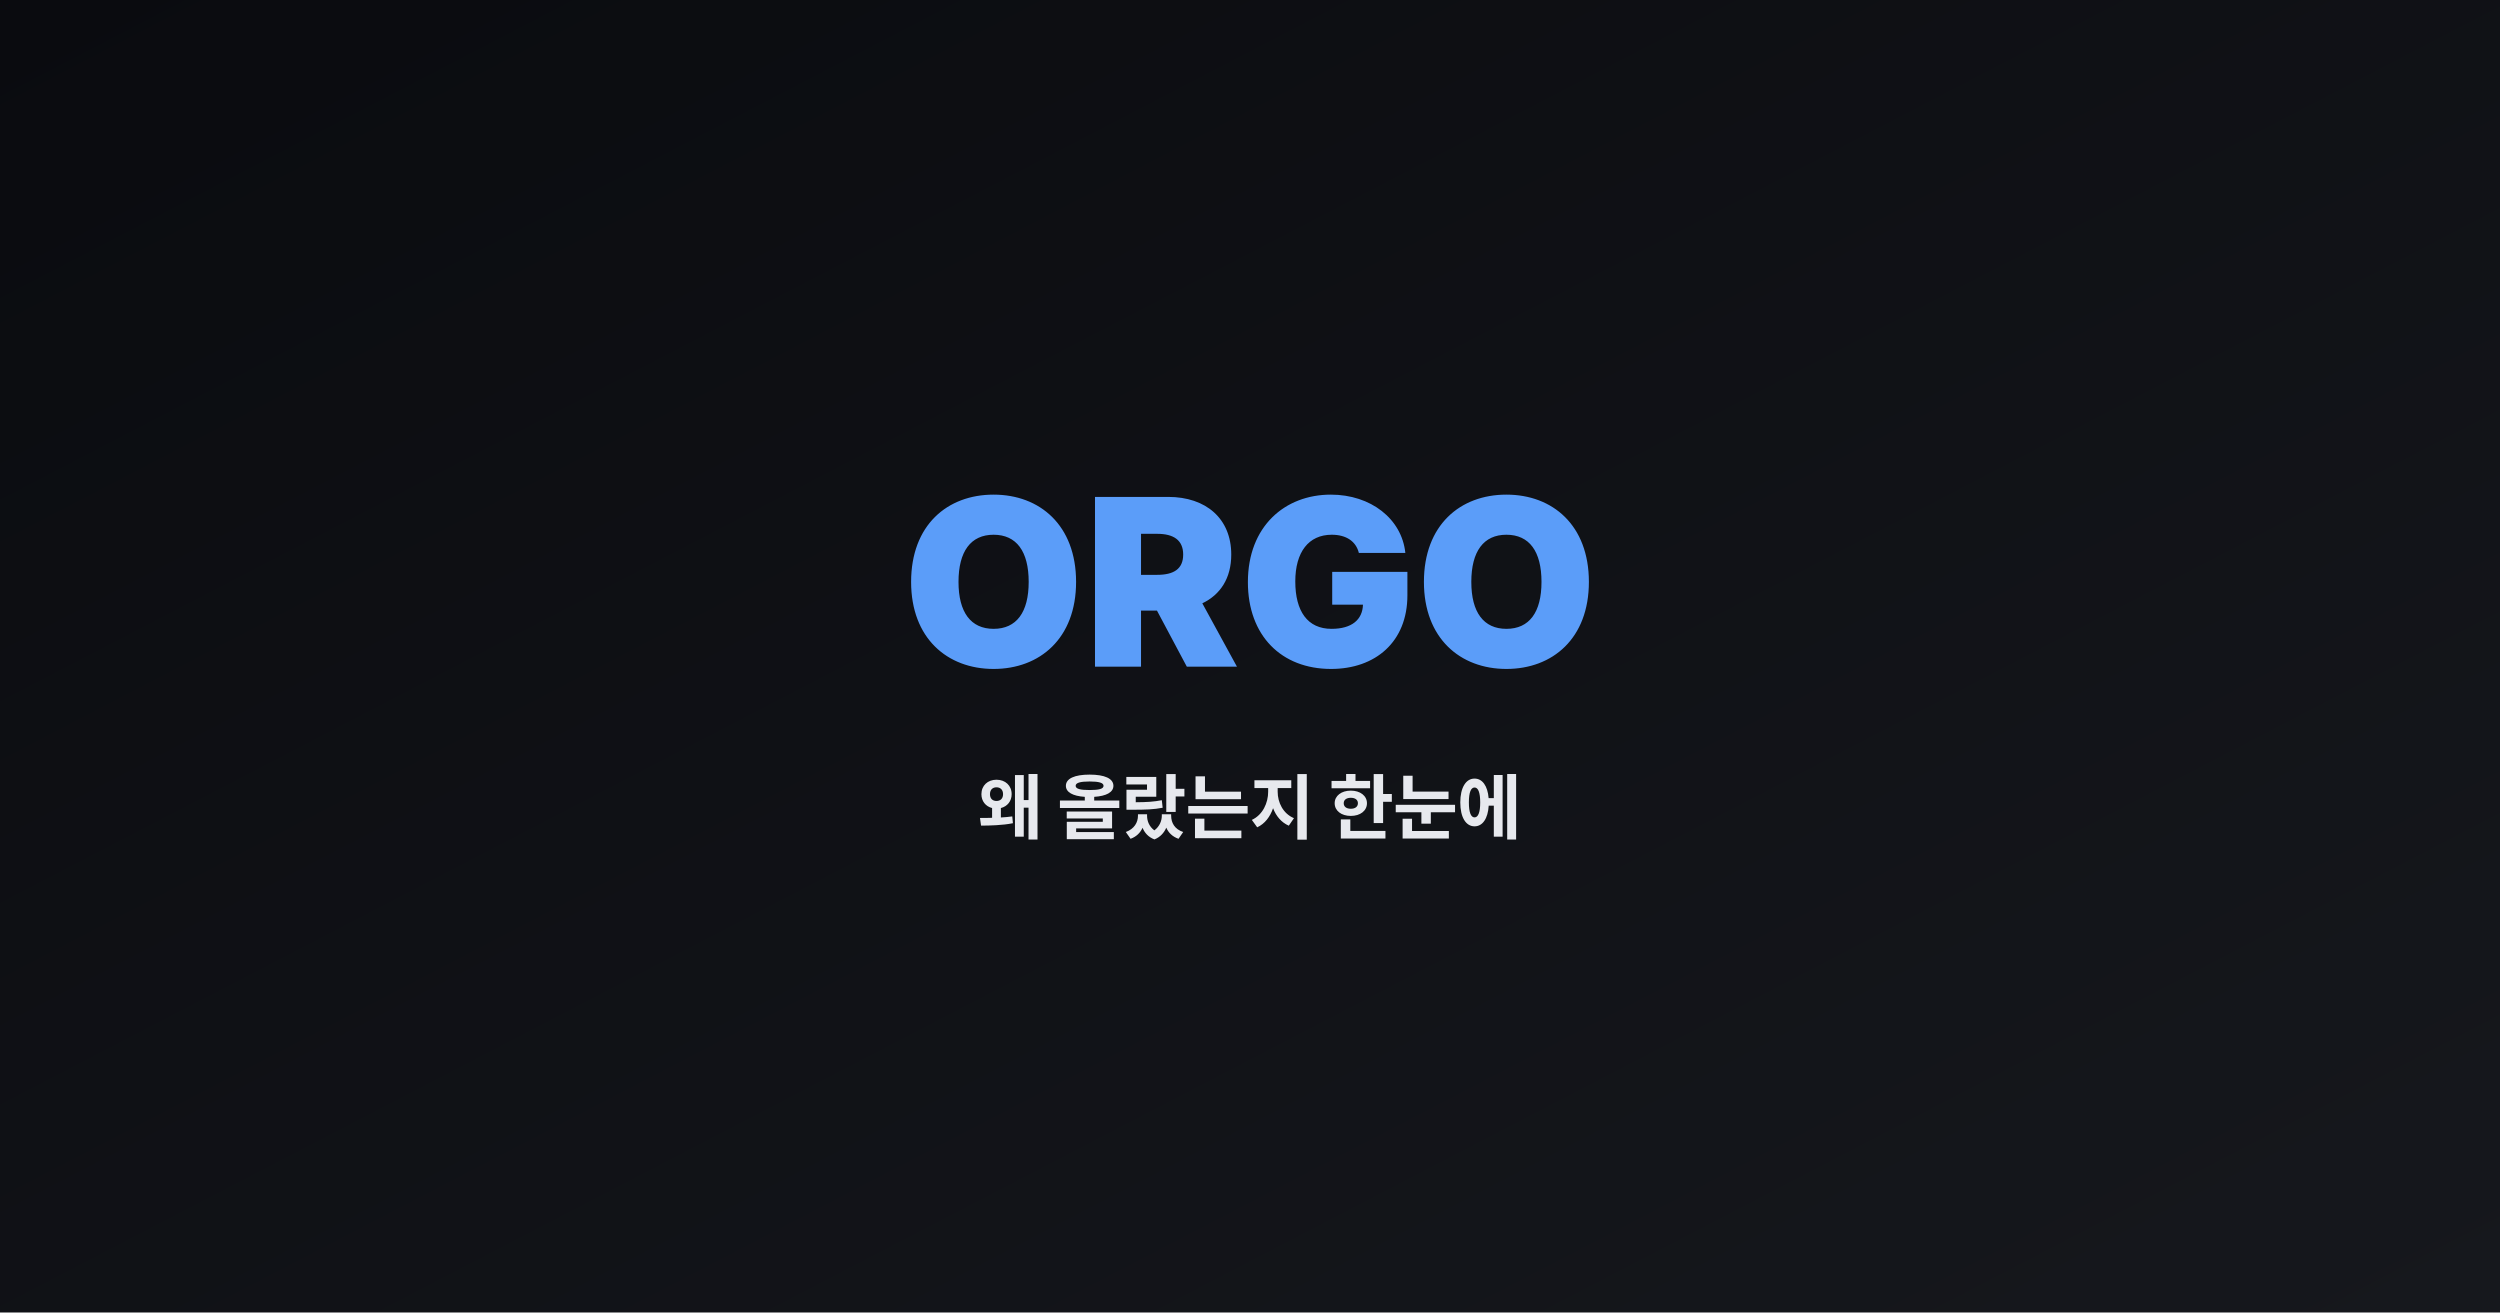
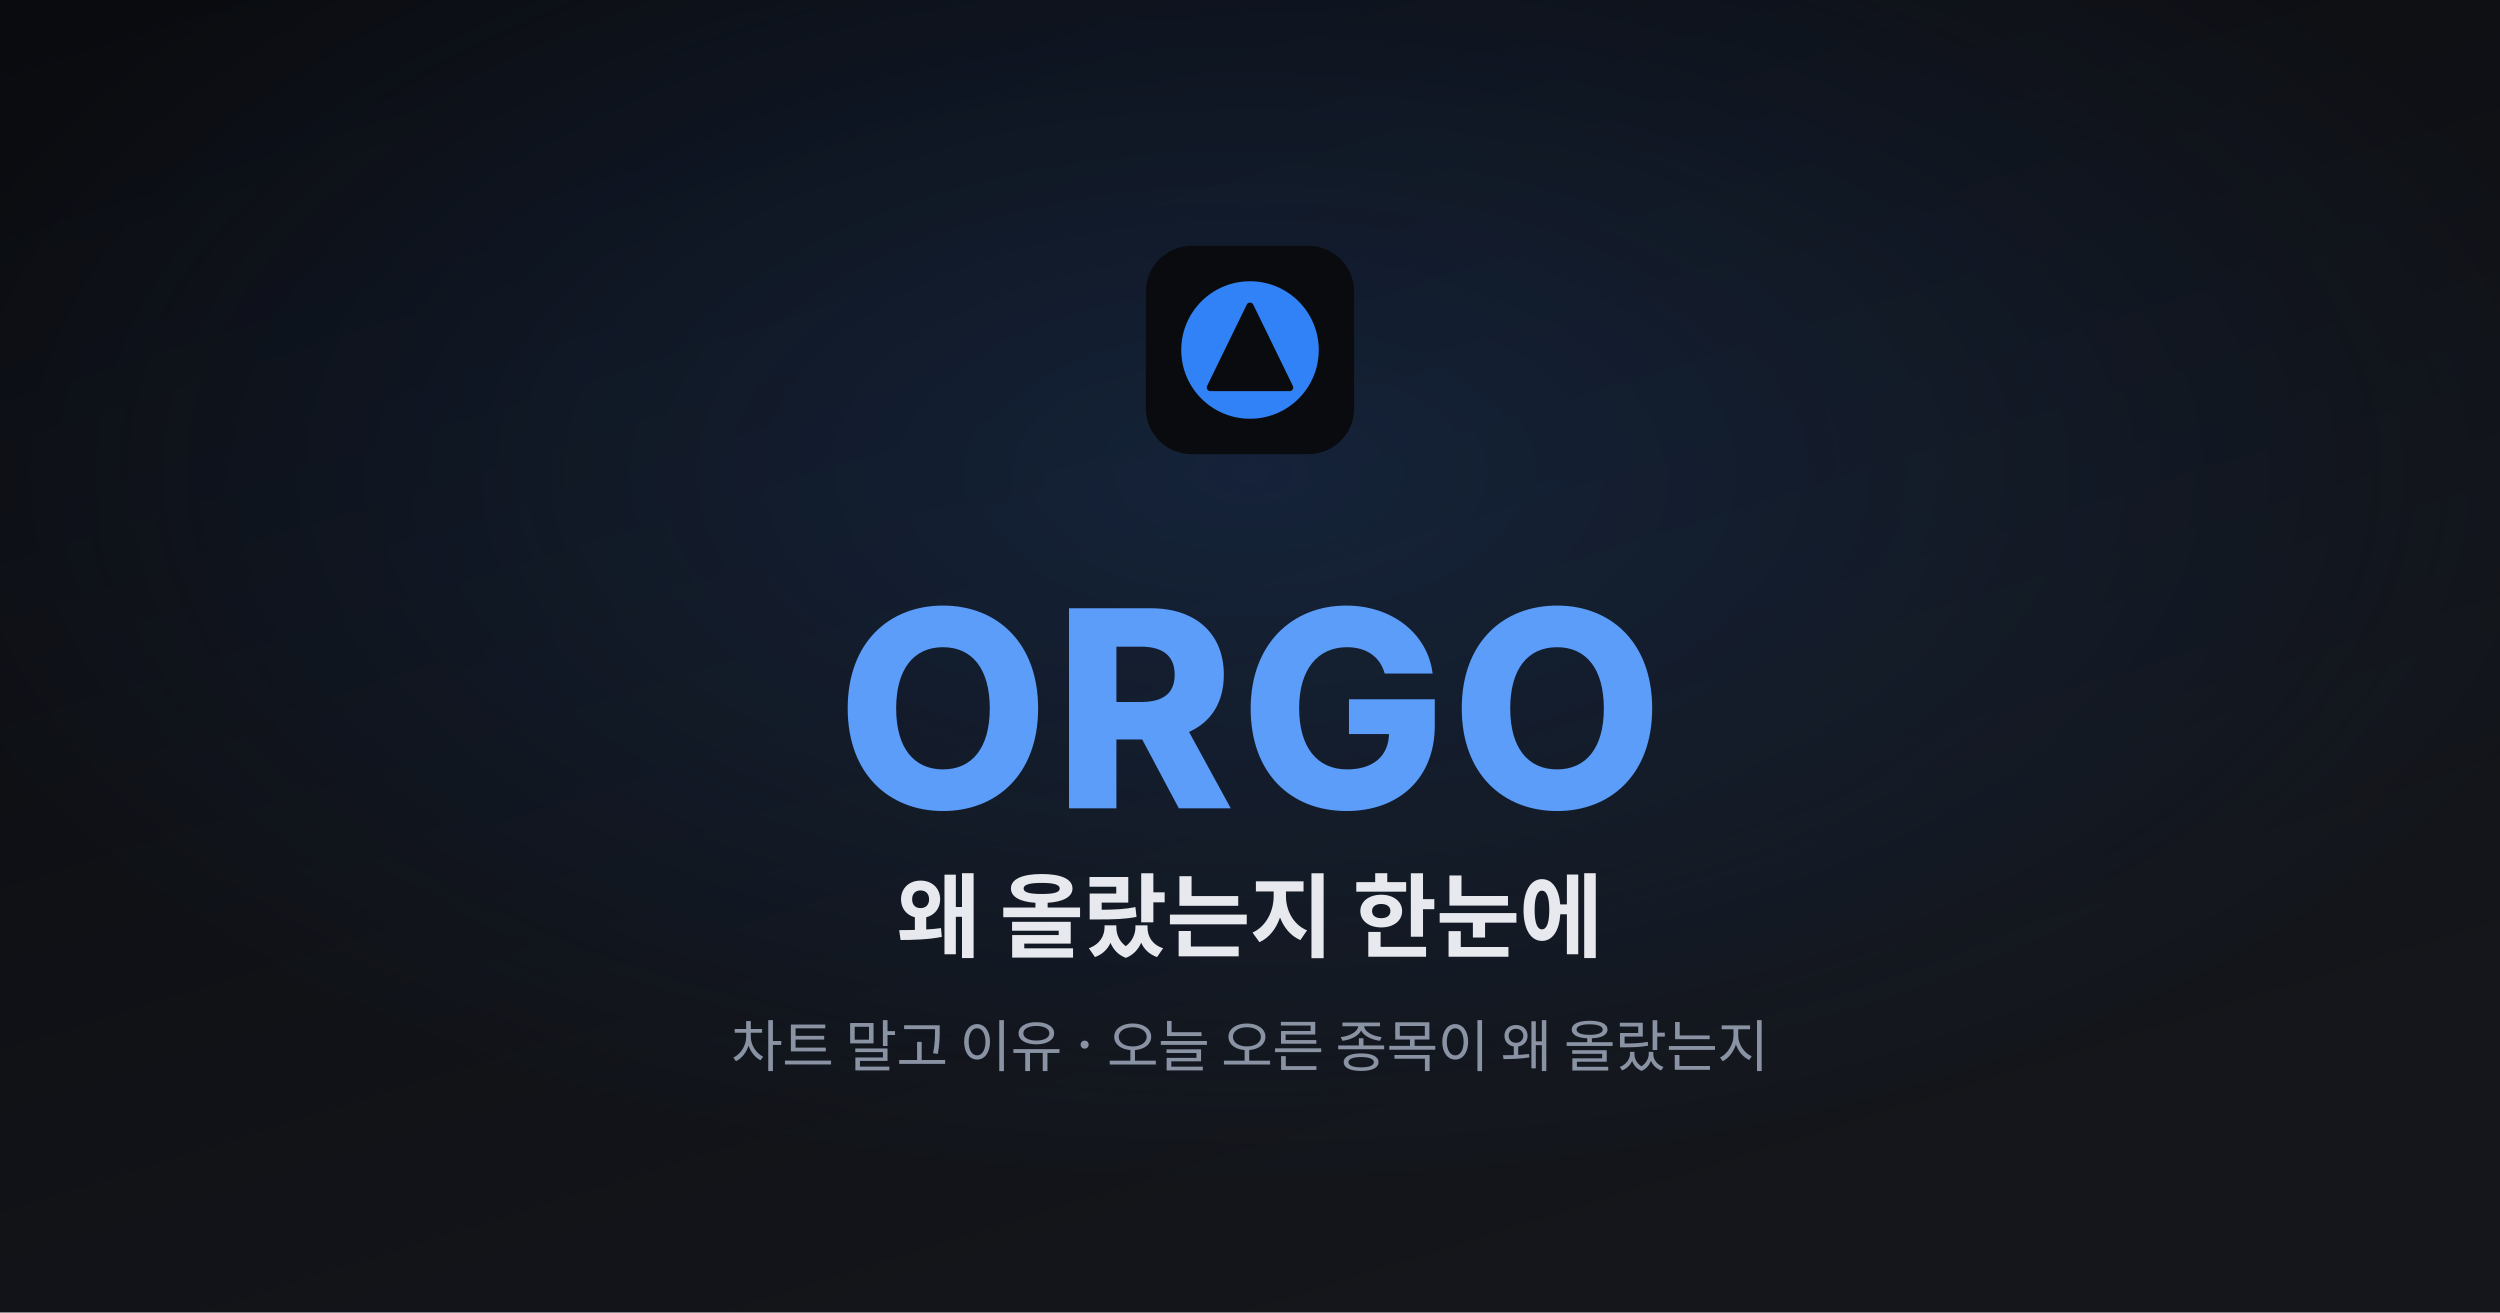
<svg xmlns="http://www.w3.org/2000/svg" width="1200" height="630" viewBox="0 0 1200 630">
  <defs>
-     <linearGradient id="bg" x1="0" y1="0" x2="1" y2="1">
+     <linearGradient id="bg" x1="0" y1="0" x2="0.6" y2="1">
      <stop offset="0%" stop-color="#0a0b0f" />
-       <stop offset="100%" stop-color="#16181d" />
+       <stop offset="100%" stop-color="#14161b" />
    </linearGradient>
+     <radialGradient id="glow" cx="50%" cy="36%" r="55%">
+       <stop offset="0%" stop-color="#3182F6" stop-opacity="0.16" />
+       <stop offset="100%" stop-color="#3182F6" stop-opacity="0" />
+     </radialGradient>
  </defs>
  <rect width="1200" height="630" fill="url(#bg)" />
-   <text x="600" y="320" text-anchor="middle" font-family="-apple-system,BlinkMacSystemFont,Pretendard,Noto Sans KR,sans-serif" font-size="112" font-weight="850" fill="#5b9df9" letter-spacing="0">ORGO</text>
-   <text x="600" y="400" text-anchor="middle" font-family="-apple-system,BlinkMacSystemFont,Pretendard,Noto Sans KR,sans-serif" font-size="34" font-weight="600" fill="#e7e9ee" letter-spacing="-0.5">왜 올랐는지 한눈에</text>
+   <rect width="1200" height="630" fill="url(#glow)" />
+   <g>
+     <rect x="550" y="118" width="100" height="100" rx="22" fill="#0A0B0F" />
+     <circle cx="600" cy="168" r="33" fill="#3182F6" />
+     <path d="M600 147 L619 186 L581 186 Z" fill="#0A0B0F" stroke="#0A0B0F" stroke-width="3.5" stroke-linejoin="round" />
+   </g>
+   <text x="600" y="388" text-anchor="middle" font-family="-apple-system,BlinkMacSystemFont,'Pretendard','Noto Sans KR',sans-serif" font-size="132" font-weight="800" fill="#5b9df9" letter-spacing="2">ORGO</text>
+   <text x="600" y="456" text-anchor="middle" font-family="-apple-system,BlinkMacSystemFont,'Pretendard','Noto Sans KR',sans-serif" font-size="44" font-weight="700" fill="#e7e9ee" letter-spacing="-0.5">왜 올랐는지 한눈에</text>
+   <text x="600" y="512" text-anchor="middle" font-family="-apple-system,BlinkMacSystemFont,'Pretendard','Noto Sans KR',sans-serif" font-size="27" font-weight="500" fill="#8a93a3" letter-spacing="-0.3">차트 말고 이유 · 오늘 오른 종목이 왜 올랐는지</text>
</svg>
